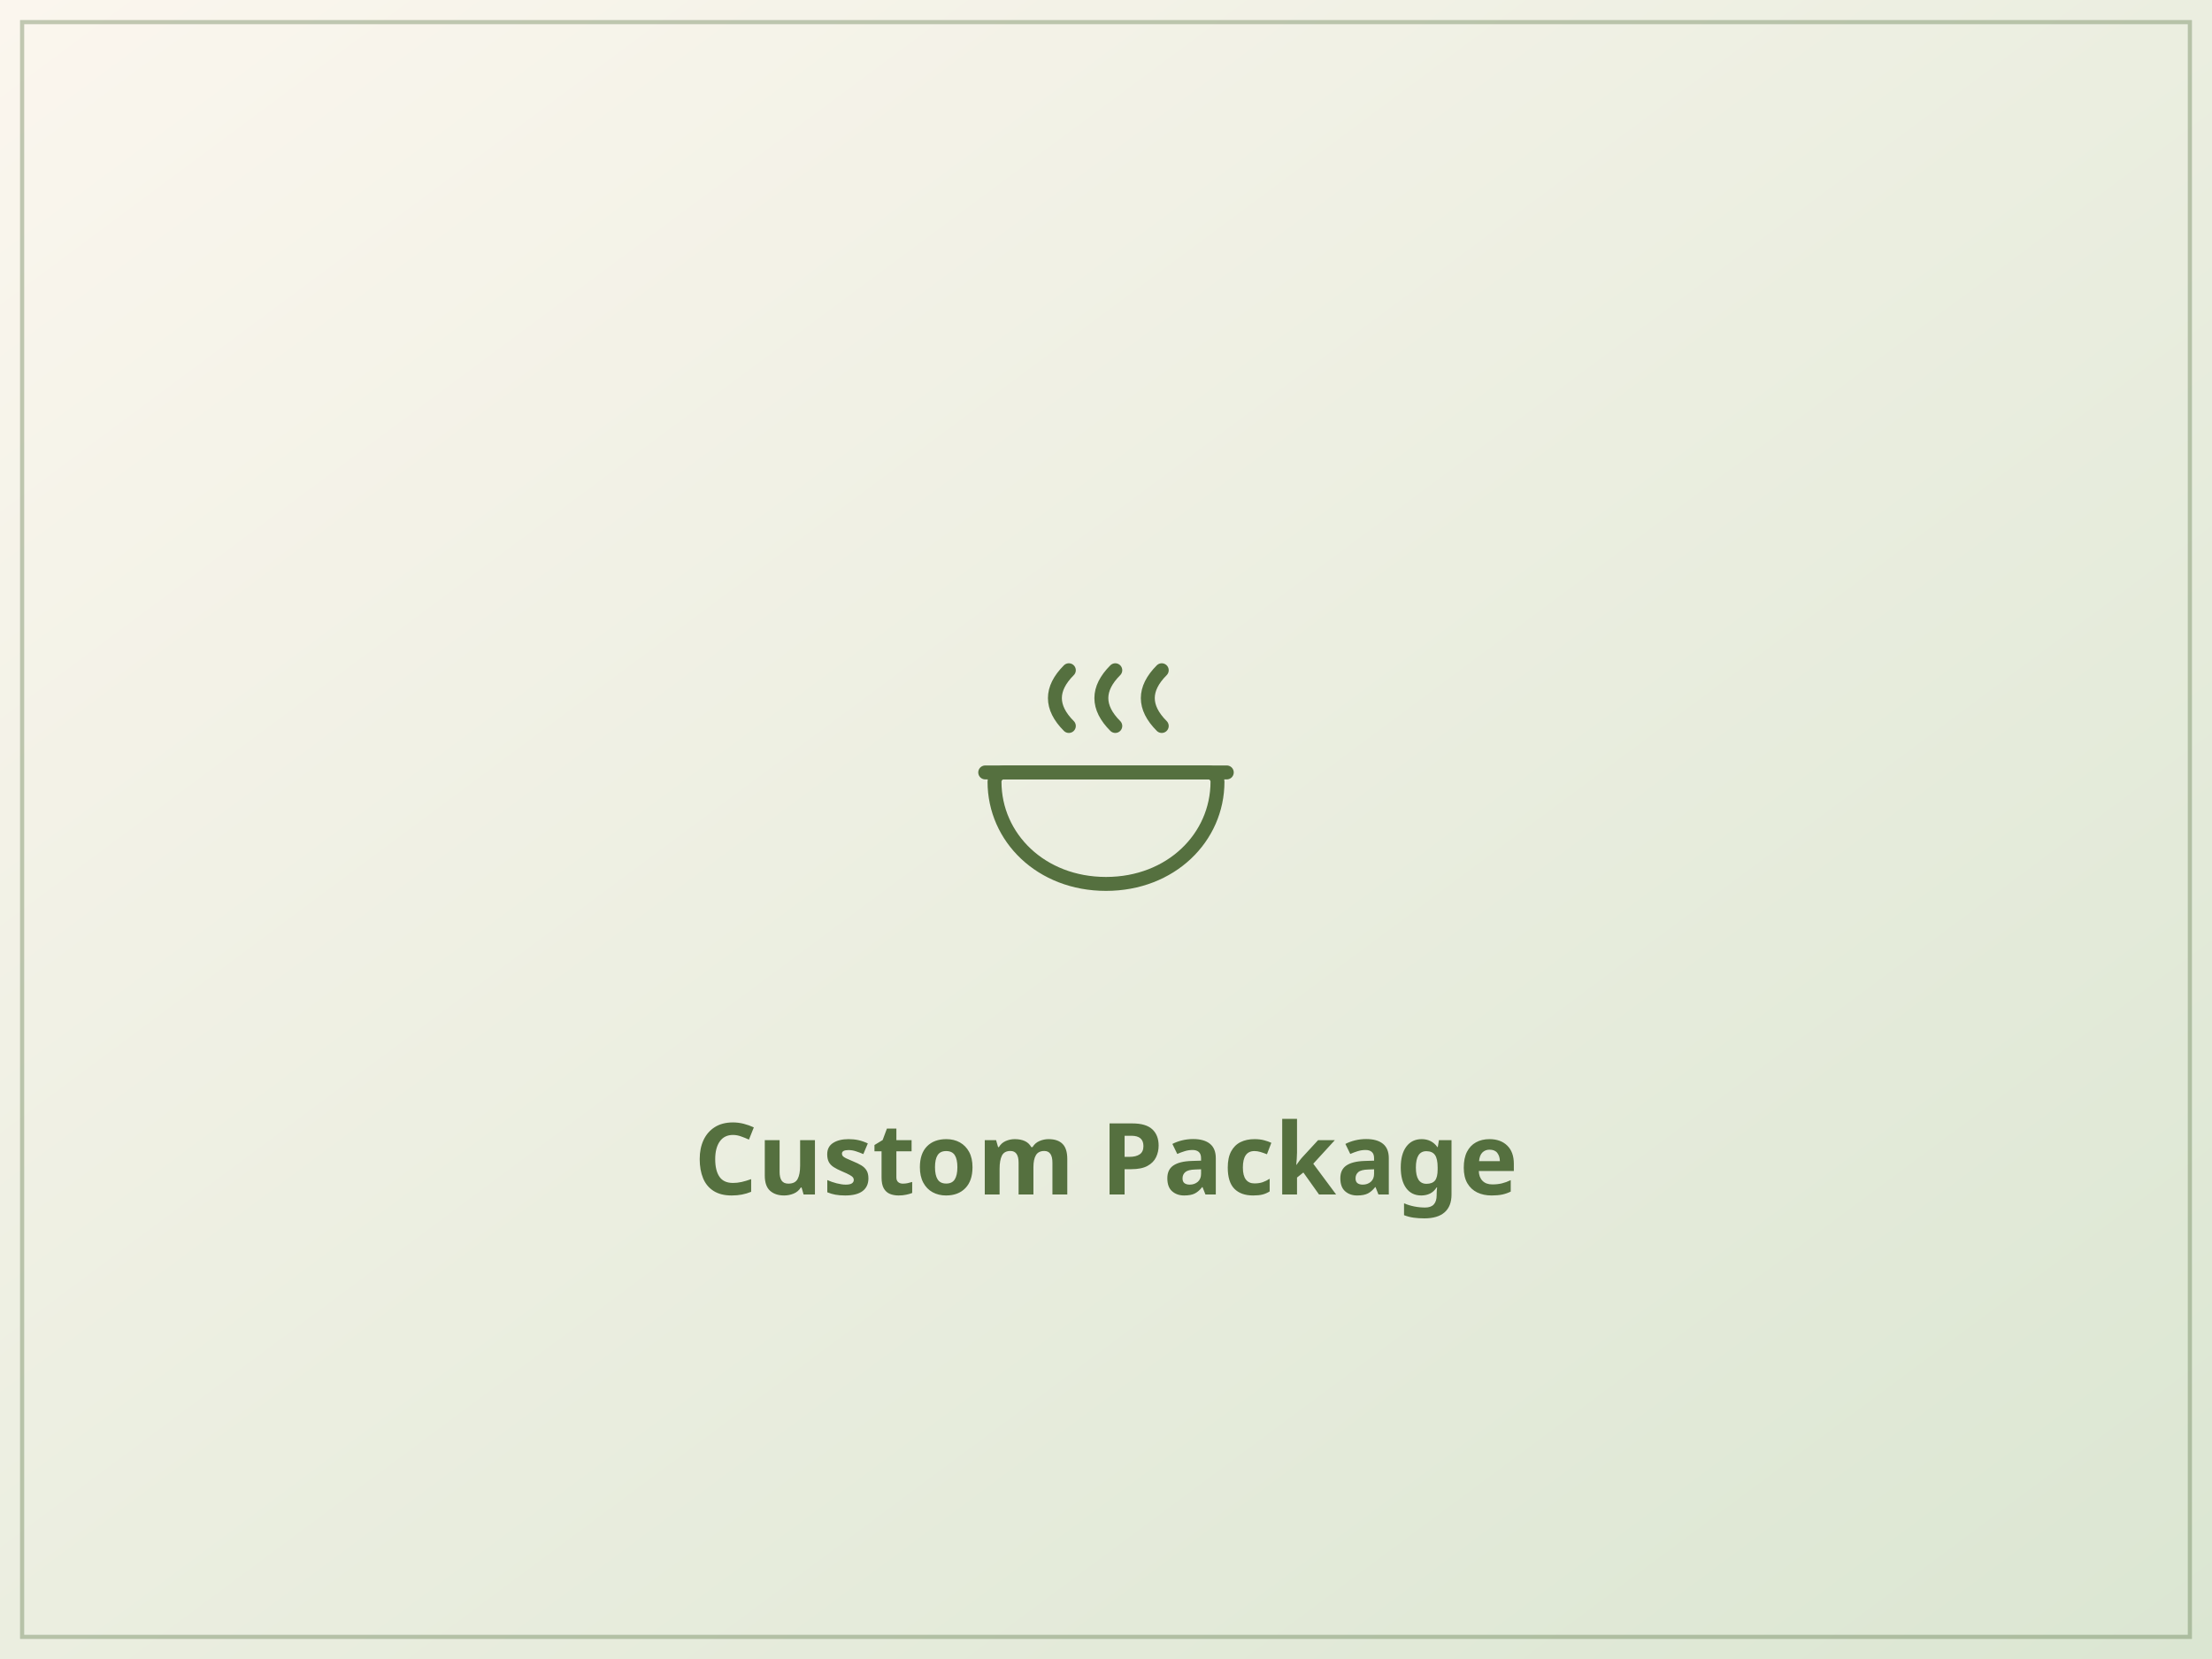
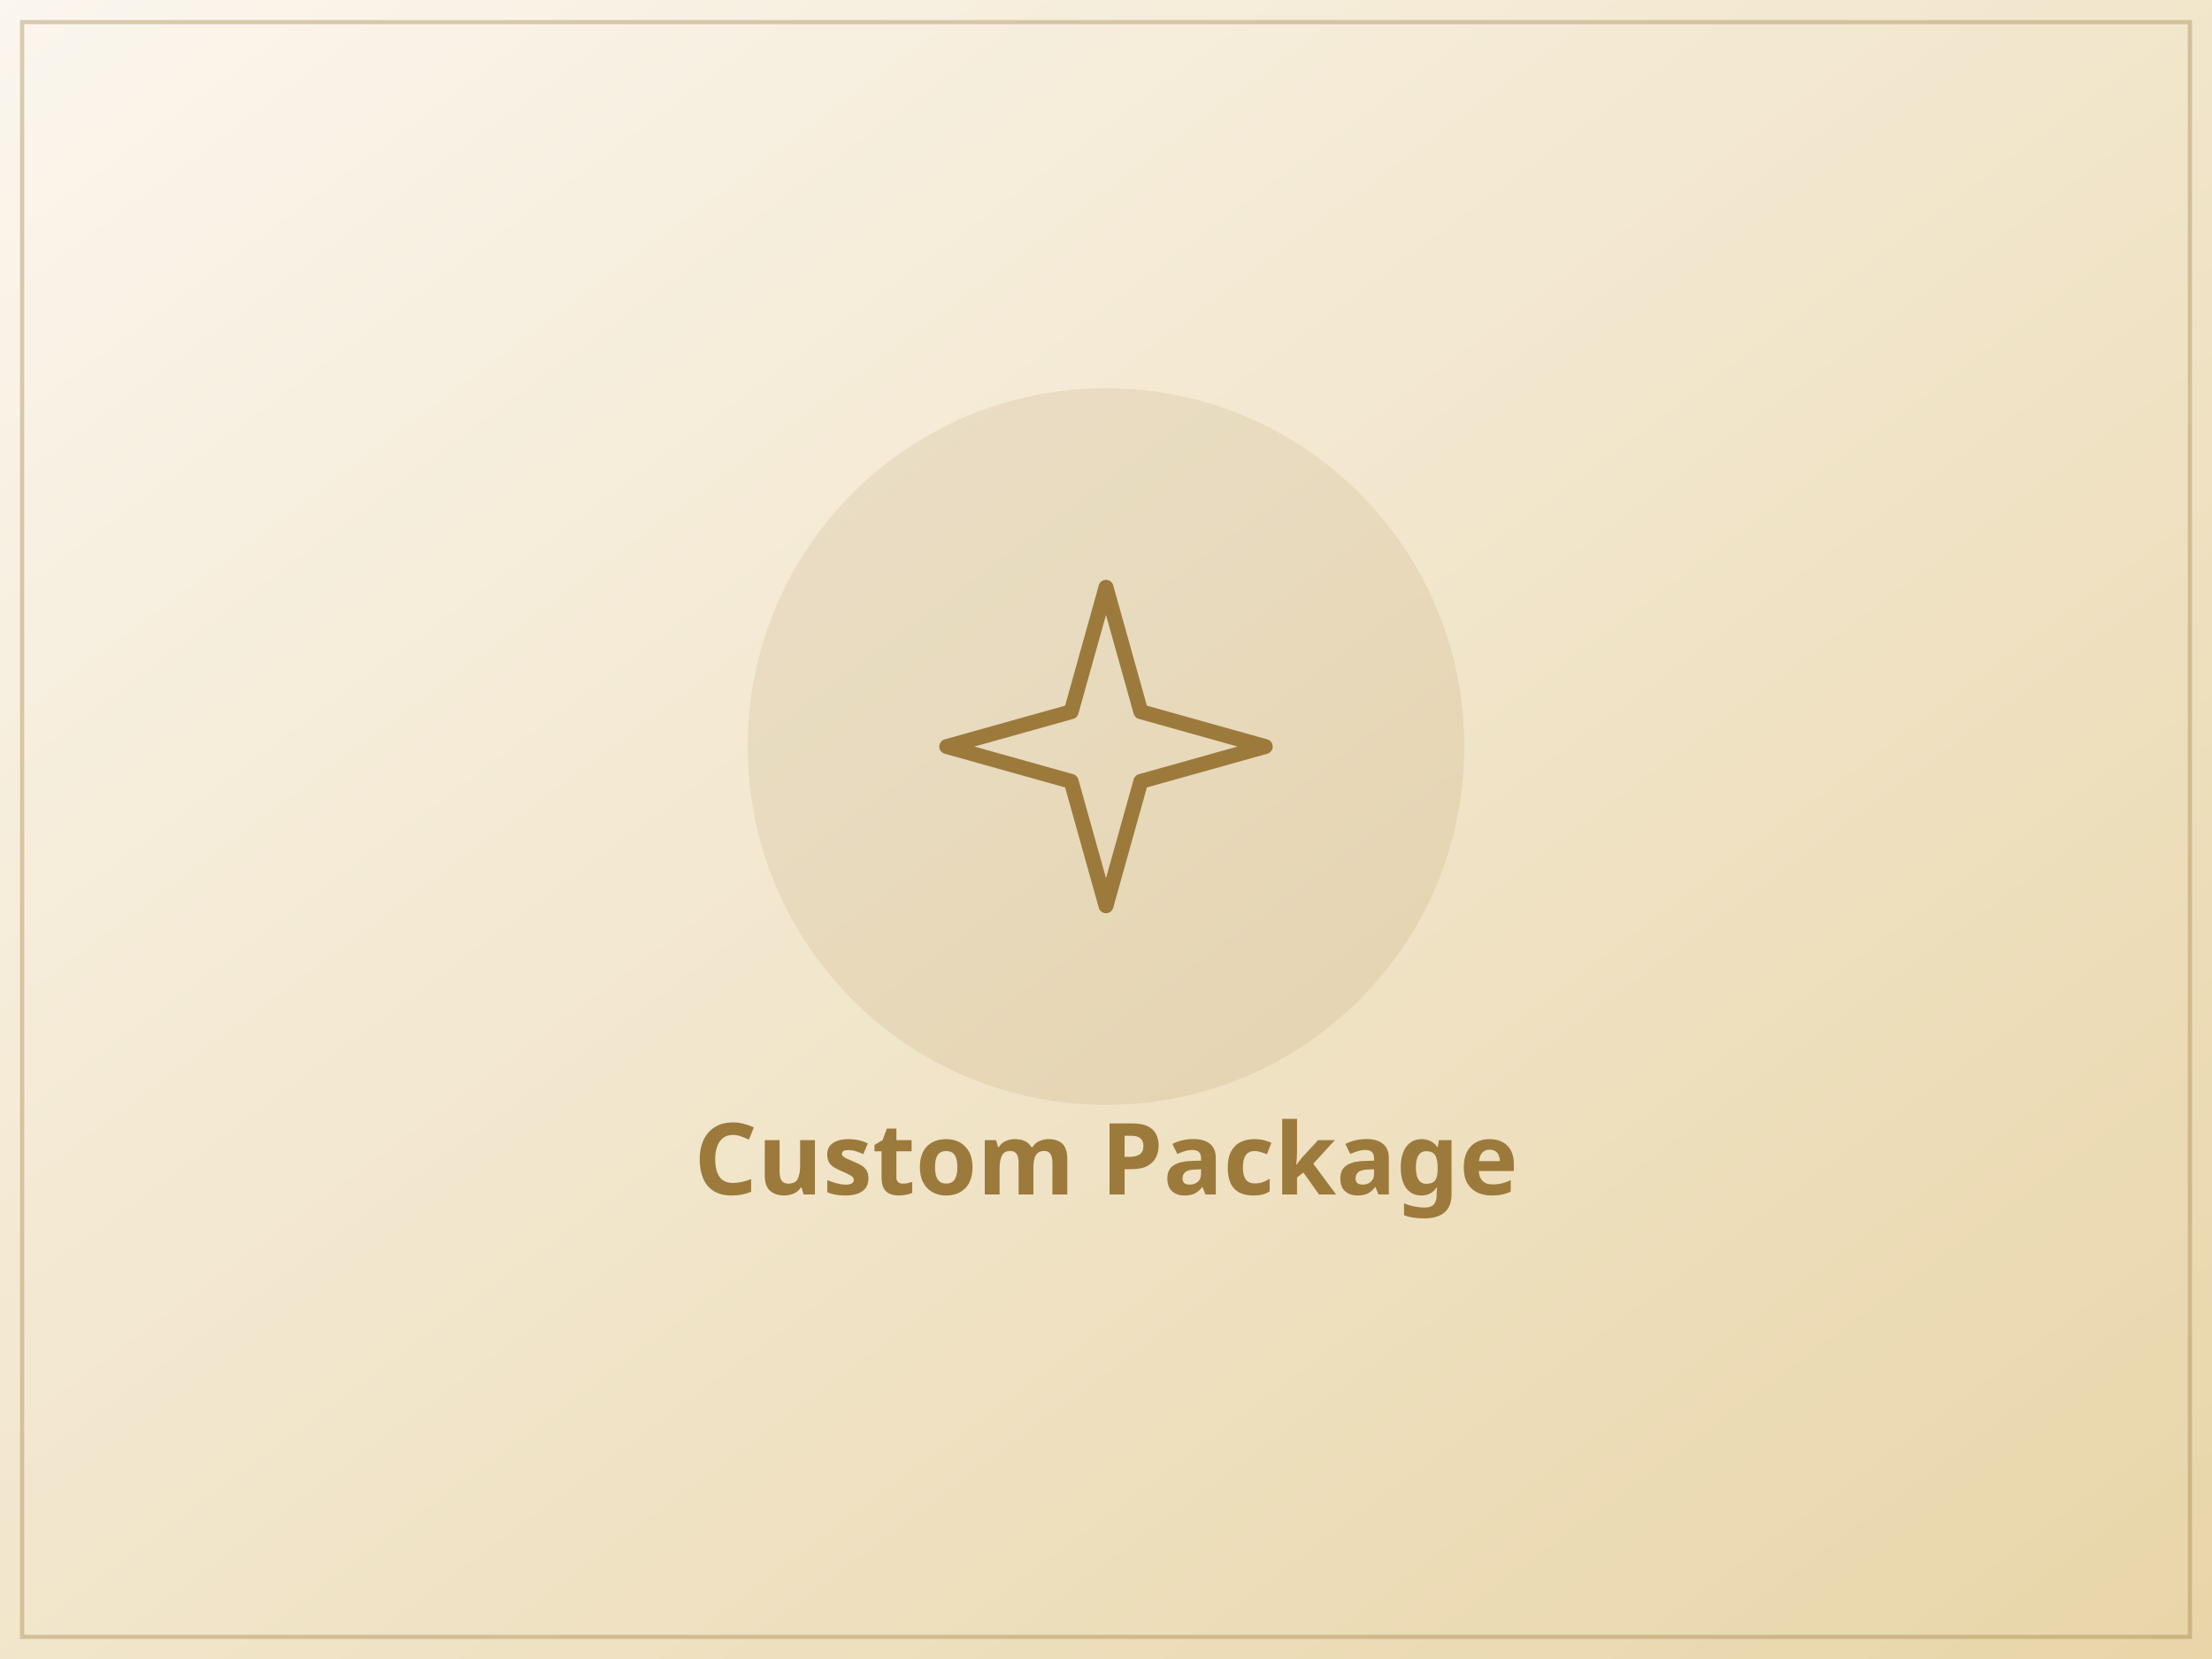
<svg xmlns="http://www.w3.org/2000/svg" viewBox="0 0 800 600" width="800" height="600" role="img" aria-label="Custom Package">
  <defs>
    <linearGradient id="grad-menu-custom" x1="0" y1="0" x2="1" y2="1">
      <stop offset="0%" stop-color="#FBF6EE" />
-       <stop offset="100%" stop-color="#DBE6D2" />
+       <stop offset="100%" stop-color="#E8D5A8" />
    </linearGradient>
  </defs>
  <rect width="800" height="600" fill="url(#grad-menu-custom)" />
-   <rect x="8" y="8" width="784" height="584" fill="none" stroke="#55703F" stroke-opacity="0.35" stroke-width="1.5" />
-   <g transform="translate(316, 192) scale(1.68)" color="#55703F">
-     <g fill="none" stroke="currentColor" stroke-width="3" stroke-linecap="round" stroke-linejoin="round">
-       <path d="M28 52 h44 a2 2 0 0 1 2 2 c0 12 -10 22 -24 22 s-24 -10 -24 -22 a2 2 0 0 1 2 -2 Z" />
-       <path d="M24 52 h52" />
-       <path d="M42 30 c-4 4 -4 8 0 12" />
-       <path d="M52 30 c-4 4 -4 8 0 12" />
-       <path d="M62 30 c-4 4 -4 8 0 12" />
-     </g>
+   <rect x="8" y="8" width="784" height="584" fill="none" stroke="#9C7A3C" stroke-opacity="0.35" stroke-width="1.5" />
+   <circle cx="400" cy="270" r="129.6" fill="#9C7A3C" fill-opacity="0.12" />
+   <g transform="translate(310, 180) scale(1.8)" fill="none" stroke="#9C7A3C" stroke-width="3" stroke-linecap="round" stroke-linejoin="round">
+     <path d="M50 18 L57 43 L82 50 L57 57 L50 82 L43 57 L18 50 L43 43 Z" />
  </g>
-   <text x="400" y="432" text-anchor="middle" font-family="'Plus Jakarta Sans', sans-serif" font-size="36" font-weight="600" fill="#55703F">Custom Package</text>
+   <text x="400" y="432" text-anchor="middle" font-family="'Plus Jakarta Sans', sans-serif" font-size="36" font-weight="600" fill="#9C7A3C">Custom Package</text>
</svg>
